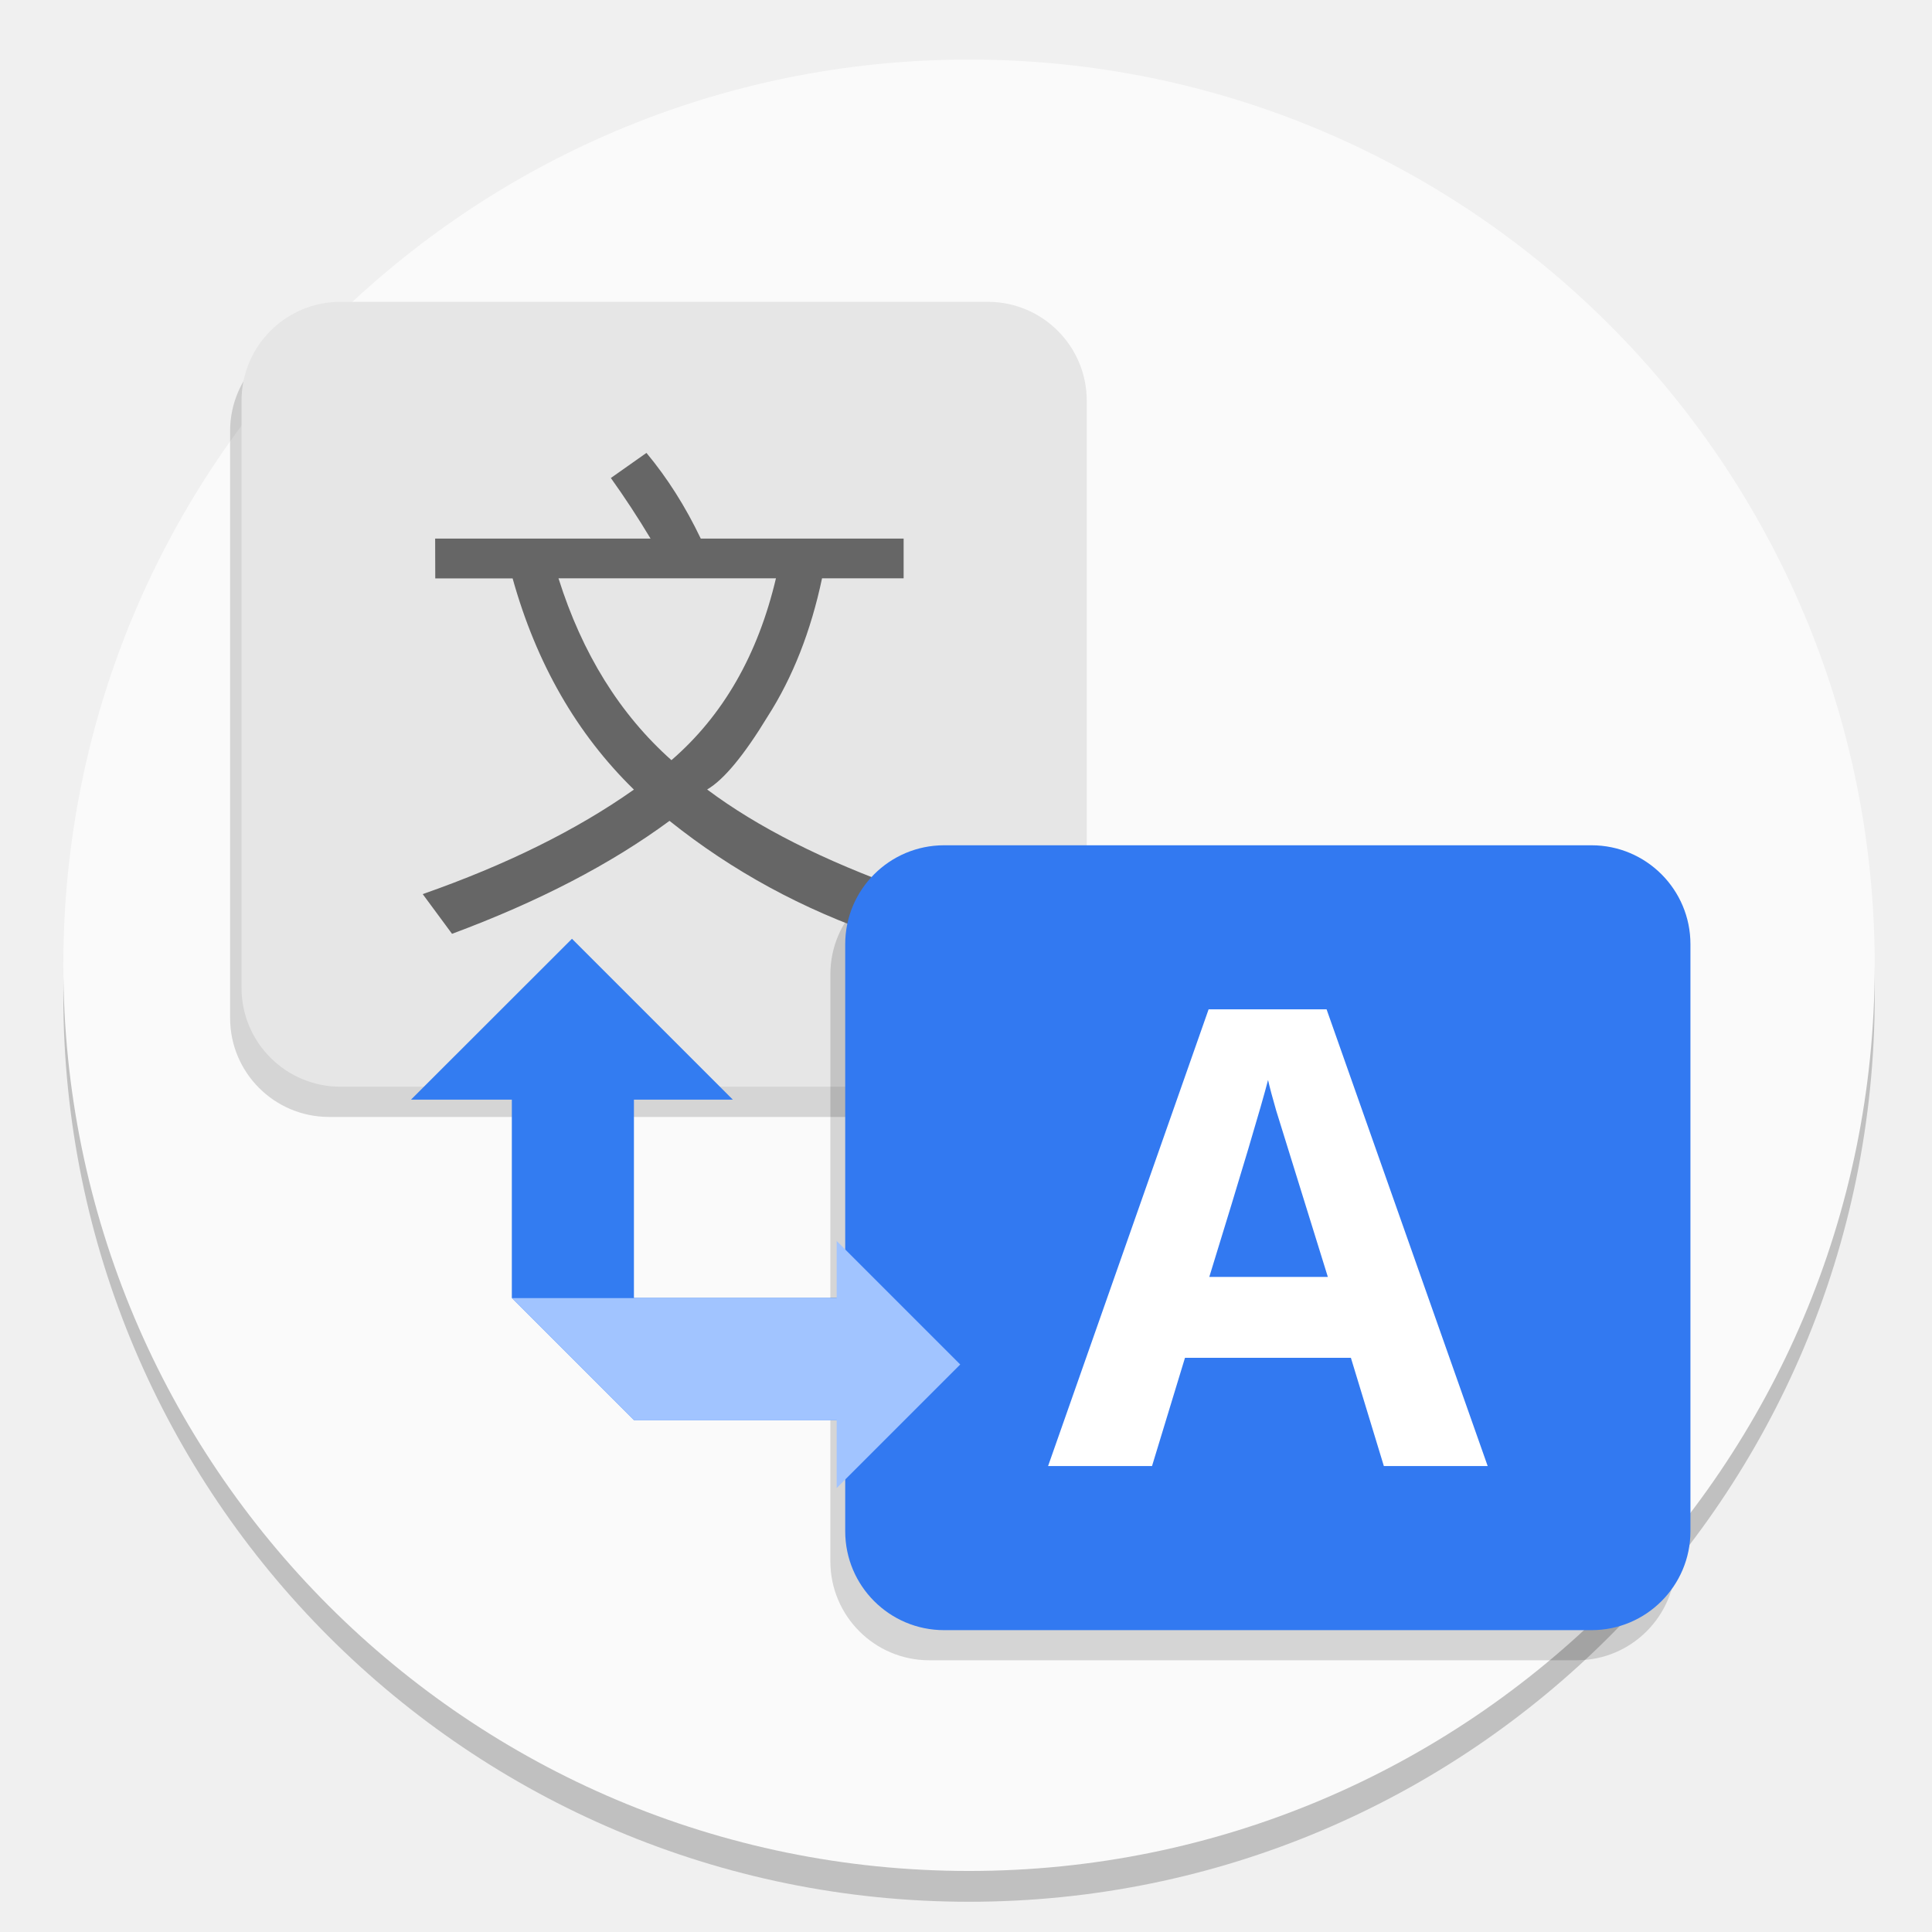
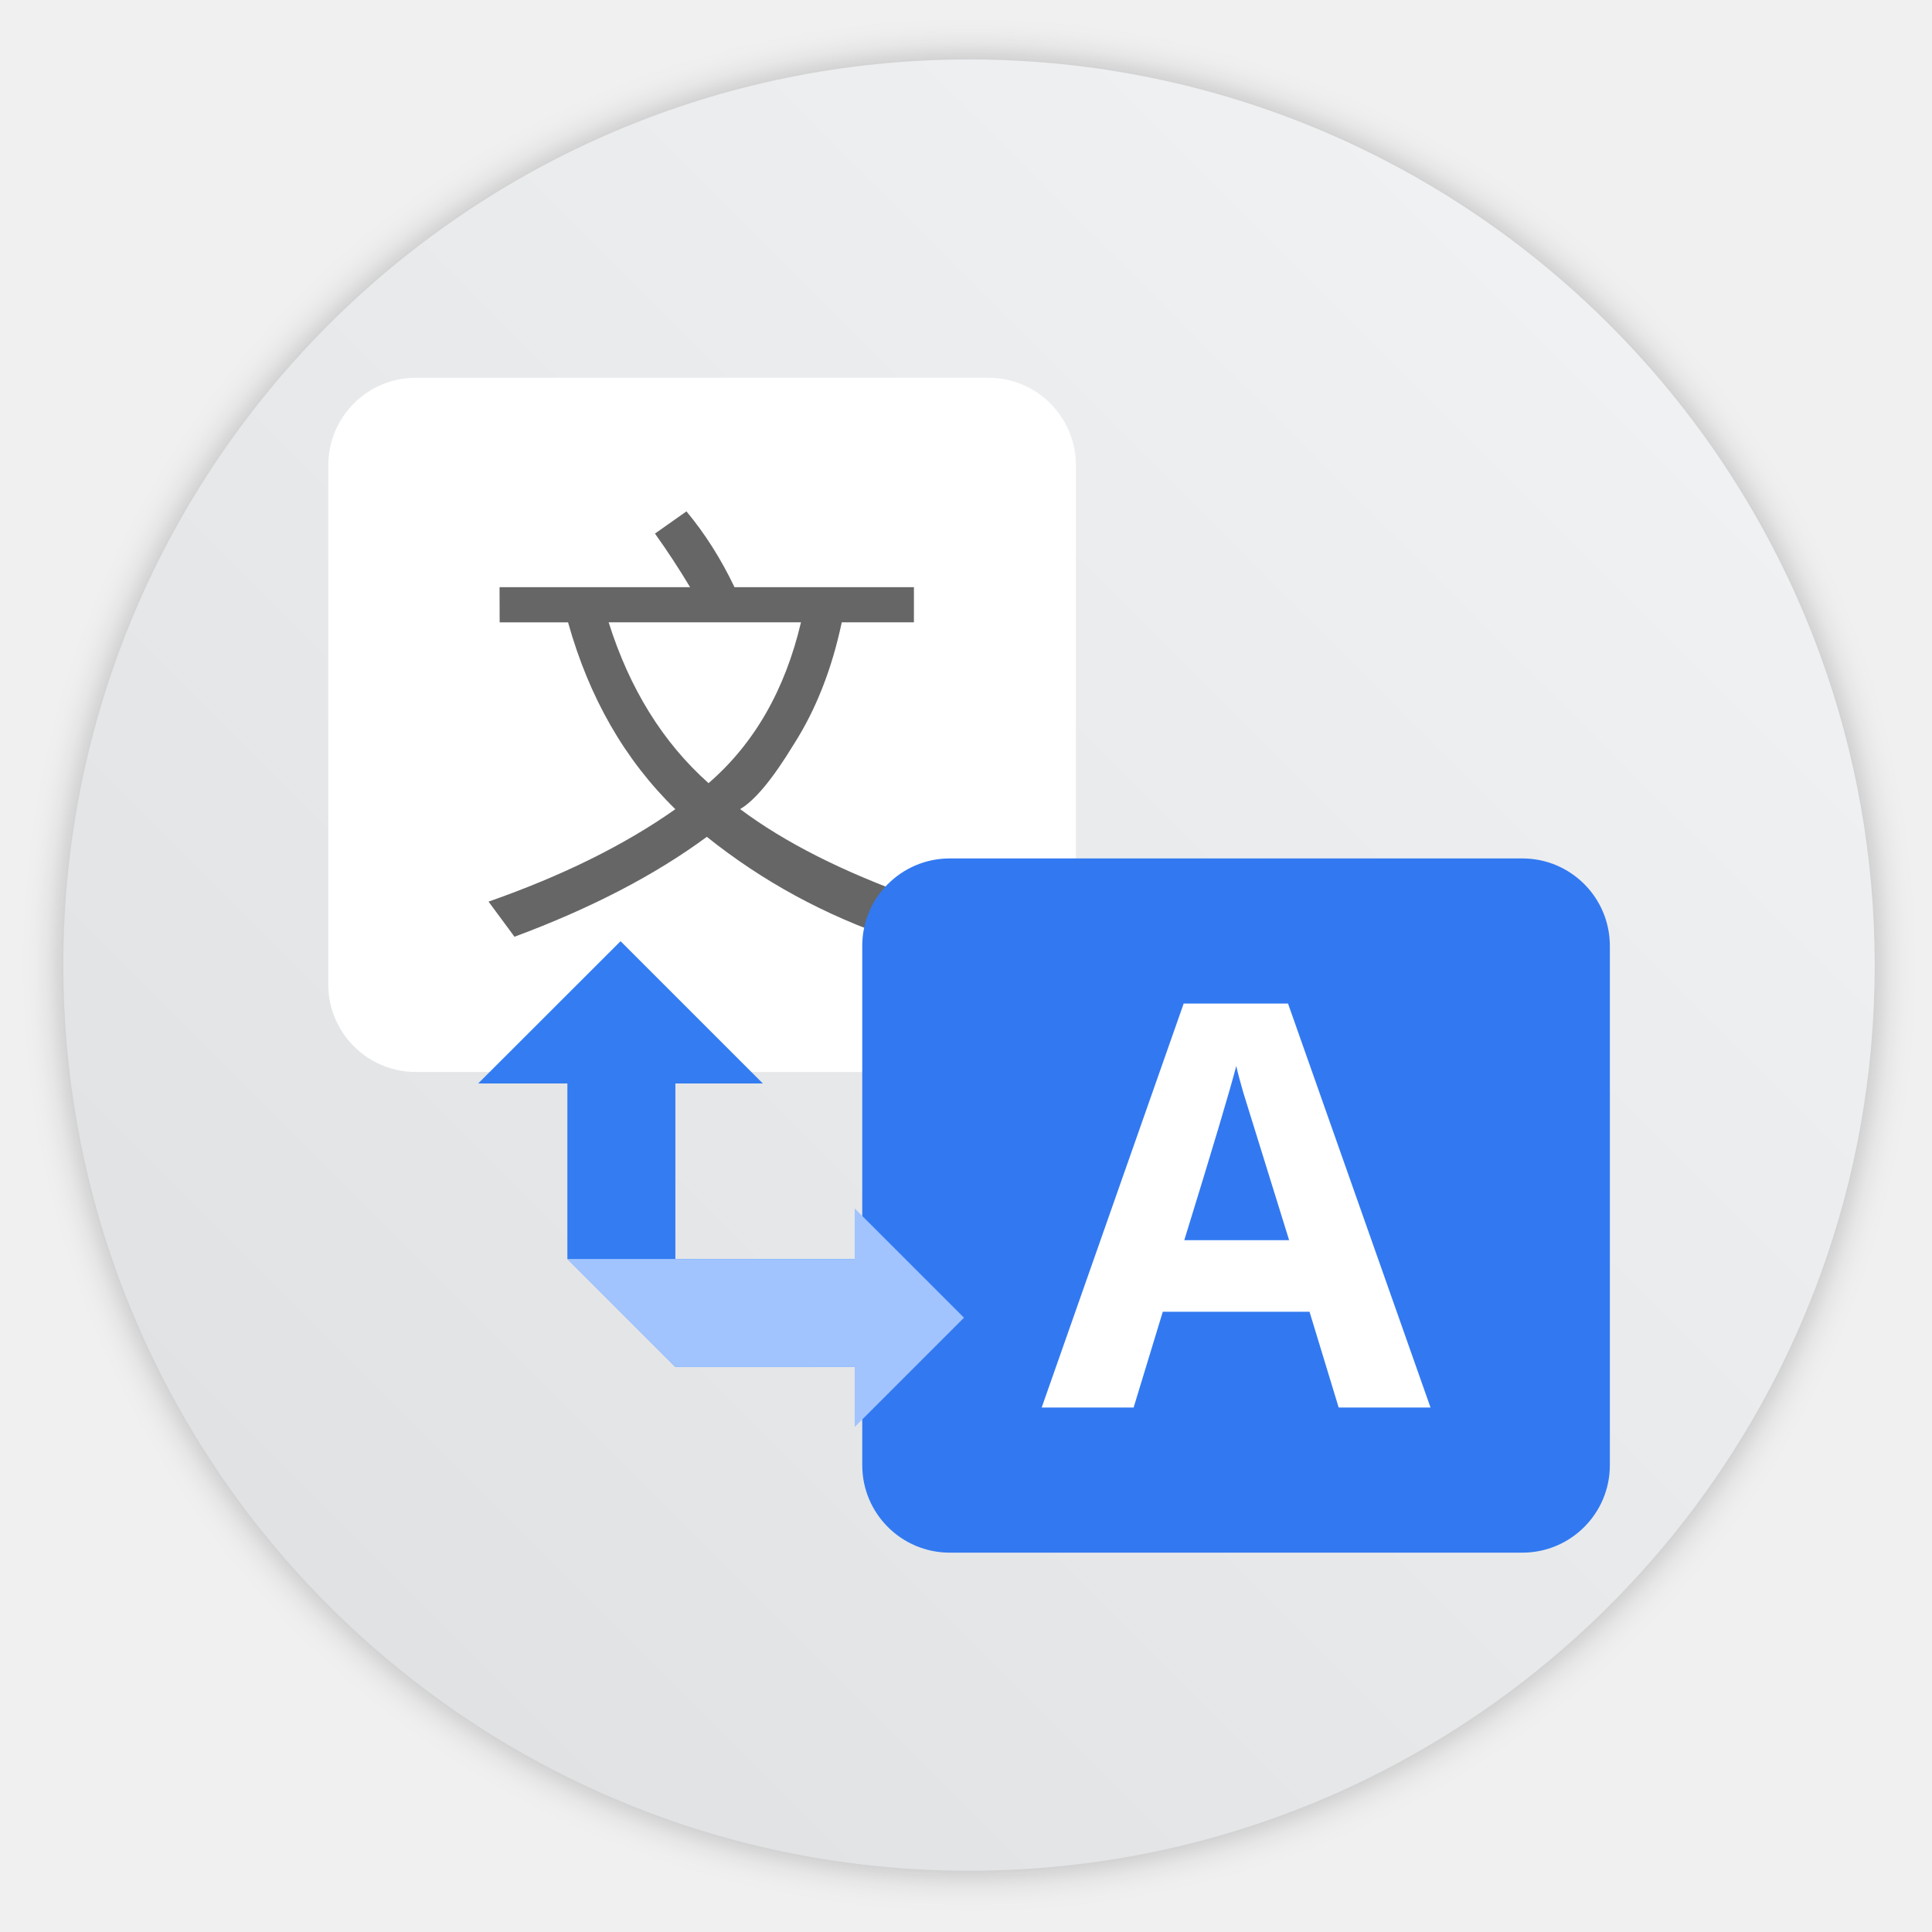
<svg xmlns="http://www.w3.org/2000/svg" width="64" height="64" version="1.1" viewBox="0 0 16.933 16.933">
-   <circle cx="-330.35" cy="-328.38" r="0" fill="#5e4aa6" stroke-width=".265" />
-   <circle cx="-39.434" cy="6.44" r=".905" fill="#5e4aa6" fill-rule="evenodd" stroke-width=".265" />
-   <circle cx="8.493" cy="8.73" r="7.938" opacity=".2" stroke-width=".14" />
-   <circle cx="8.493" cy="8.46" r="7.938" fill="#fafafa" stroke-width=".14" />
-   <g transform="translate(-.52916 -.26458)">
-     <g stroke-width=".567">
-       <rect x="2.546" y="3.175" width="7.408" height="6.879" ry=".867" color="#000000" opacity=".15" overflow="visible" style="isolation:auto;mix-blend-mode:normal" />
-       <rect x="2.646" y="2.91" width="7.408" height="6.879" ry=".867" color="#000000" fill="#e6e6e6" overflow="visible" style="isolation:auto;mix-blend-mode:normal" />
-       <rect x="7.807" y="7.937" width="7.408" height="6.879" ry=".867" color="#000000" opacity=".15" overflow="visible" style="isolation:auto;mix-blend-mode:normal" />
+   <defs>
+     <filter id="filter11290" x="-.024" y="-.024" width="1.048" height="1.048" color-interpolation-filters="sRGB">
+       <feGaussianBlur stdDeviation="0.159" />
+     </filter>
+     <linearGradient id="linearGradient1005" x1=".739" x2="16.388" y1="16.296" y2=".647" gradientTransform="translate(-.0078552 -5.0139e-5)" gradientUnits="userSpaceOnUse">
+       <stop stop-color="#dddfe1" offset="0" />
+       <stop stop-color="#f3f4f6" offset="1" />
+     </linearGradient>
+   </defs>
+   <circle cx="8.494" cy="8.46" r="7.938" filter="url(#filter11290)" opacity=".25" stroke-width=".14" />
+   <path d="m16.431 8.46c0 0.952-0.167 1.864-0.475 2.709-0.214 0.588-0.494 1.143-0.834 1.657-0.142 0.216-0.295 0.425-0.457 0.625-0.52 0.642-1.137 1.201-1.831 1.654-0.255 0.167-0.521 0.32-0.795 0.457-1.067 0.534-2.271 0.834-3.546 0.834s-2.479-0.3-3.546-0.834c-0.275-0.137-0.54-0.29-0.796-0.457-0.702-0.46-1.327-1.027-1.851-1.68-0.163-0.202-0.315-0.413-0.457-0.631-0.33-0.505-0.604-1.051-0.814-1.627-0.307-0.845-0.474-1.757-0.474-2.708 0-4.384 3.554-7.938 7.938-7.938 2.2 0 4.192 0.895 5.63 2.342 0.414 0.417 0.783 0.879 1.096 1.379 0.296 0.471 0.544 0.976 0.737 1.507 0.307 0.846 0.475 1.758 0.475 2.709z" fill="url(#linearGradient1005)" stroke-width=".031" />
+   <g fill="#5e4aa6">
+     <g stroke-width=".265">
+       <circle cx="-330.35" cy="-328.38" r="0" />
+       <circle cx="-312.11" cy="-326.25" r="0" />
+       <circle cx="-306.02" cy="-333.07" r="0" />
+       <circle cx="-308.84" cy="-326.01" r="0" />
    </g>
-     <g fill="#666" aria-label="文">
-       <path d="m4.343 4.985h1.888q-0.165-0.275-0.348-0.531l0.312-0.22q0.275 0.33 0.476 0.751h1.778v0.348h-0.715q-0.147 0.696-0.476 1.21-0.312 0.513-0.531 0.641 0.66 0.495 1.741 0.88l-0.22 0.403q-1.026-0.348-1.851-1.008-0.77 0.568-1.906 0.99l-0.257-0.348q1.099-0.385 1.851-0.916-0.751-0.733-1.063-1.851h-0.678zm1.081 0.348q0.312 0.99 0.99 1.594 0.678-0.586 0.916-1.594z" fill="#666" stroke-width=".117" />
+     <g stroke-width=".265">
+       <circle cx="-298.82" cy="-353.17" r="0" />
+       <g transform="translate(10.272 -16.531)">
+         <circle cx="-330.35" cy="-328.38" r="0" />
+         <circle cx="-39.434" cy="6.44" r="0" fill-rule="evenodd" />
+         <circle cx="-306.9" cy="-332.28" r="0" />
+       </g>
+       <circle cx="-298.03" cy="-351.89" r="0" />
    </g>
-     <rect x="7.937" y="7.673" width="7.408" height="6.879" ry=".867" color="#000000" fill="#3279f1" overflow="visible" stroke-width=".567" style="isolation:auto;mix-blend-mode:normal" />
-     <path d="m12.658 13.114-0.289-0.949h-1.454l-0.289 0.949h-0.911l1.407-4.003h1.034l1.412 4.003h-0.911zm-0.491-1.658q-0.401-1.29-0.453-1.459-0.049-0.169-0.071-0.267-0.09 0.349-0.515 1.726z" fill="#fff" font-size="64" font-weight="700" letter-spacing="0" stroke-width=".303" word-spacing="0" />
  </g>
-   <g stroke-width=".545">
-     <path d="m4.486 9.531v1.845l1.07 1.07h1.804v-1.07h-1.804v-1.845z" color="#000000" fill="#337cf1" overflow="visible" style="isolation:auto;mix-blend-mode:normal" />
-     <path d="m5.013 8.228 1.41 1.41h-2.821z" color="#000000" fill="#337cf1" overflow="visible" style="isolation:auto;mix-blend-mode:normal" />
-     <path d="m8.416 11.959-1.083 1.083v-2.166z" color="#000000" fill="#a1c4ff" overflow="visible" style="isolation:auto;mix-blend-mode:normal" />
-     <path d="m4.486 11.377 1.07 1.07h1.804v-1.07h-1.804z" color="#000000" fill="#a1c4ff" overflow="visible" style="isolation:auto;mix-blend-mode:normal" />
+   <g transform="matrix(.8845 0 0 .8845 -.36626 18.22)">
+     <g transform="translate(1.0211,-19.766)">
+       <g stroke-width=".567">
+         <rect x="2.646" y="2.91" width="7.408" height="6.879" ry=".867" color="#000000" fill="#fff" overflow="visible" style="isolation:auto;mix-blend-mode:normal" />
+       </g>
+       <g fill="#666" aria-label="文">
+         <path d="m4.343 4.985h1.888q-0.165-0.275-0.348-0.531l0.312-0.22q0.275 0.33 0.476 0.751h1.778v0.348h-0.715q-0.147 0.696-0.476 1.21-0.312 0.513-0.531 0.641 0.66 0.495 1.741 0.88l-0.22 0.403q-1.026-0.348-1.851-1.008-0.77 0.568-1.906 0.99l-0.257-0.348q1.099-0.385 1.851-0.916-0.751-0.733-1.063-1.851h-0.678zm1.081 0.348q0.312 0.99 0.99 1.594 0.678-0.586 0.916-1.594z" fill="#666" stroke-width=".117" />
+       </g>
+       <rect x="7.937" y="7.673" width="7.408" height="6.879" ry=".867" color="#000000" fill="#3279f1" overflow="visible" stroke-width=".567" style="isolation:auto;mix-blend-mode:normal" />
+       <path d="m12.658 13.114-0.289-0.949h-1.454l-0.289 0.949h-0.911l1.407-4.003h1.034l1.412 4.003h-0.911zm-0.491-1.658q-0.401-1.29-0.453-1.459-0.049-0.169-0.071-0.267-0.09 0.349-0.515 1.726z" fill="#fff" font-size="64" font-weight="700" letter-spacing="0" stroke-width=".303" word-spacing="0" />
+     </g>
+     <g transform="translate(1.5503,-19.501)" stroke-width=".545">
+       <path d="m4.486 9.531v1.845l1.07 1.07h1.804v-1.07h-1.804v-1.845z" color="#000000" fill="#337cf1" overflow="visible" style="isolation:auto;mix-blend-mode:normal" />
+       <path d="m5.013 8.228 1.41 1.41h-2.821z" color="#000000" fill="#337cf1" overflow="visible" style="isolation:auto;mix-blend-mode:normal" />
+       <path d="m8.416 11.959-1.083 1.083v-2.166z" color="#000000" fill="#a1c4ff" overflow="visible" style="isolation:auto;mix-blend-mode:normal" />
+       <path d="m4.486 11.377 1.07 1.07h1.804v-1.07h-1.804z" color="#000000" fill="#a1c4ff" overflow="visible" style="isolation:auto;mix-blend-mode:normal" />
+     </g>
  </g>
</svg>
